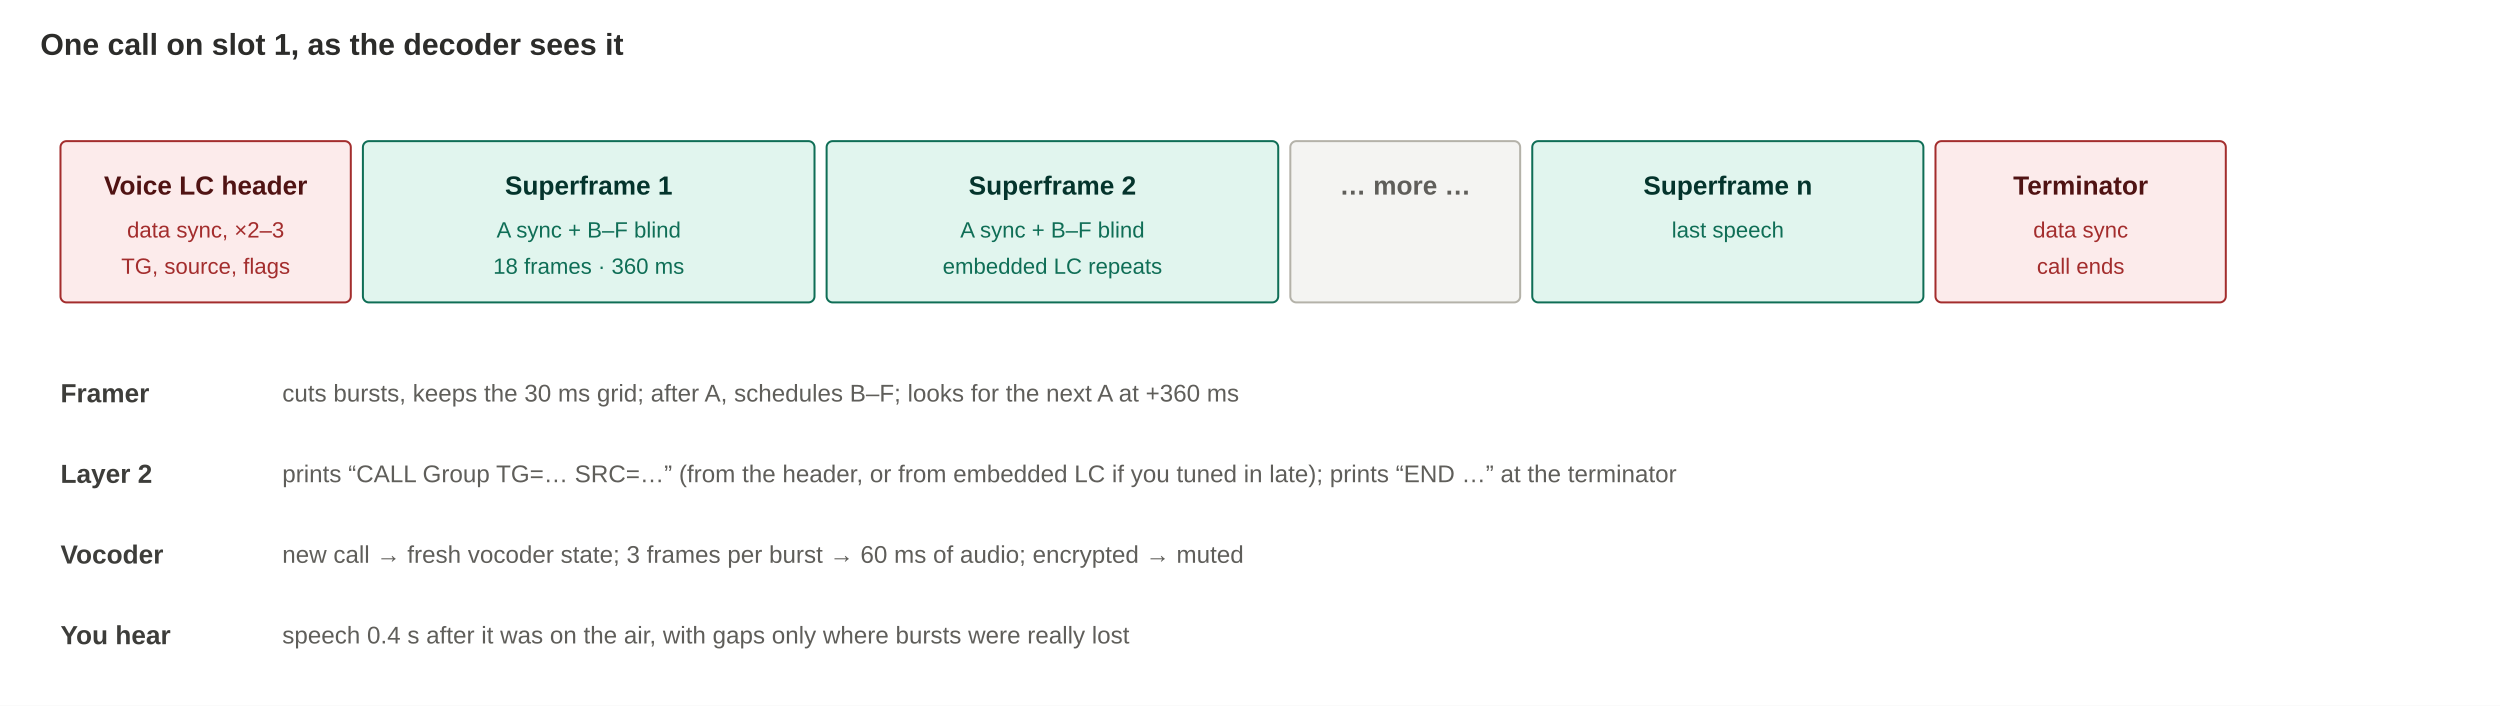
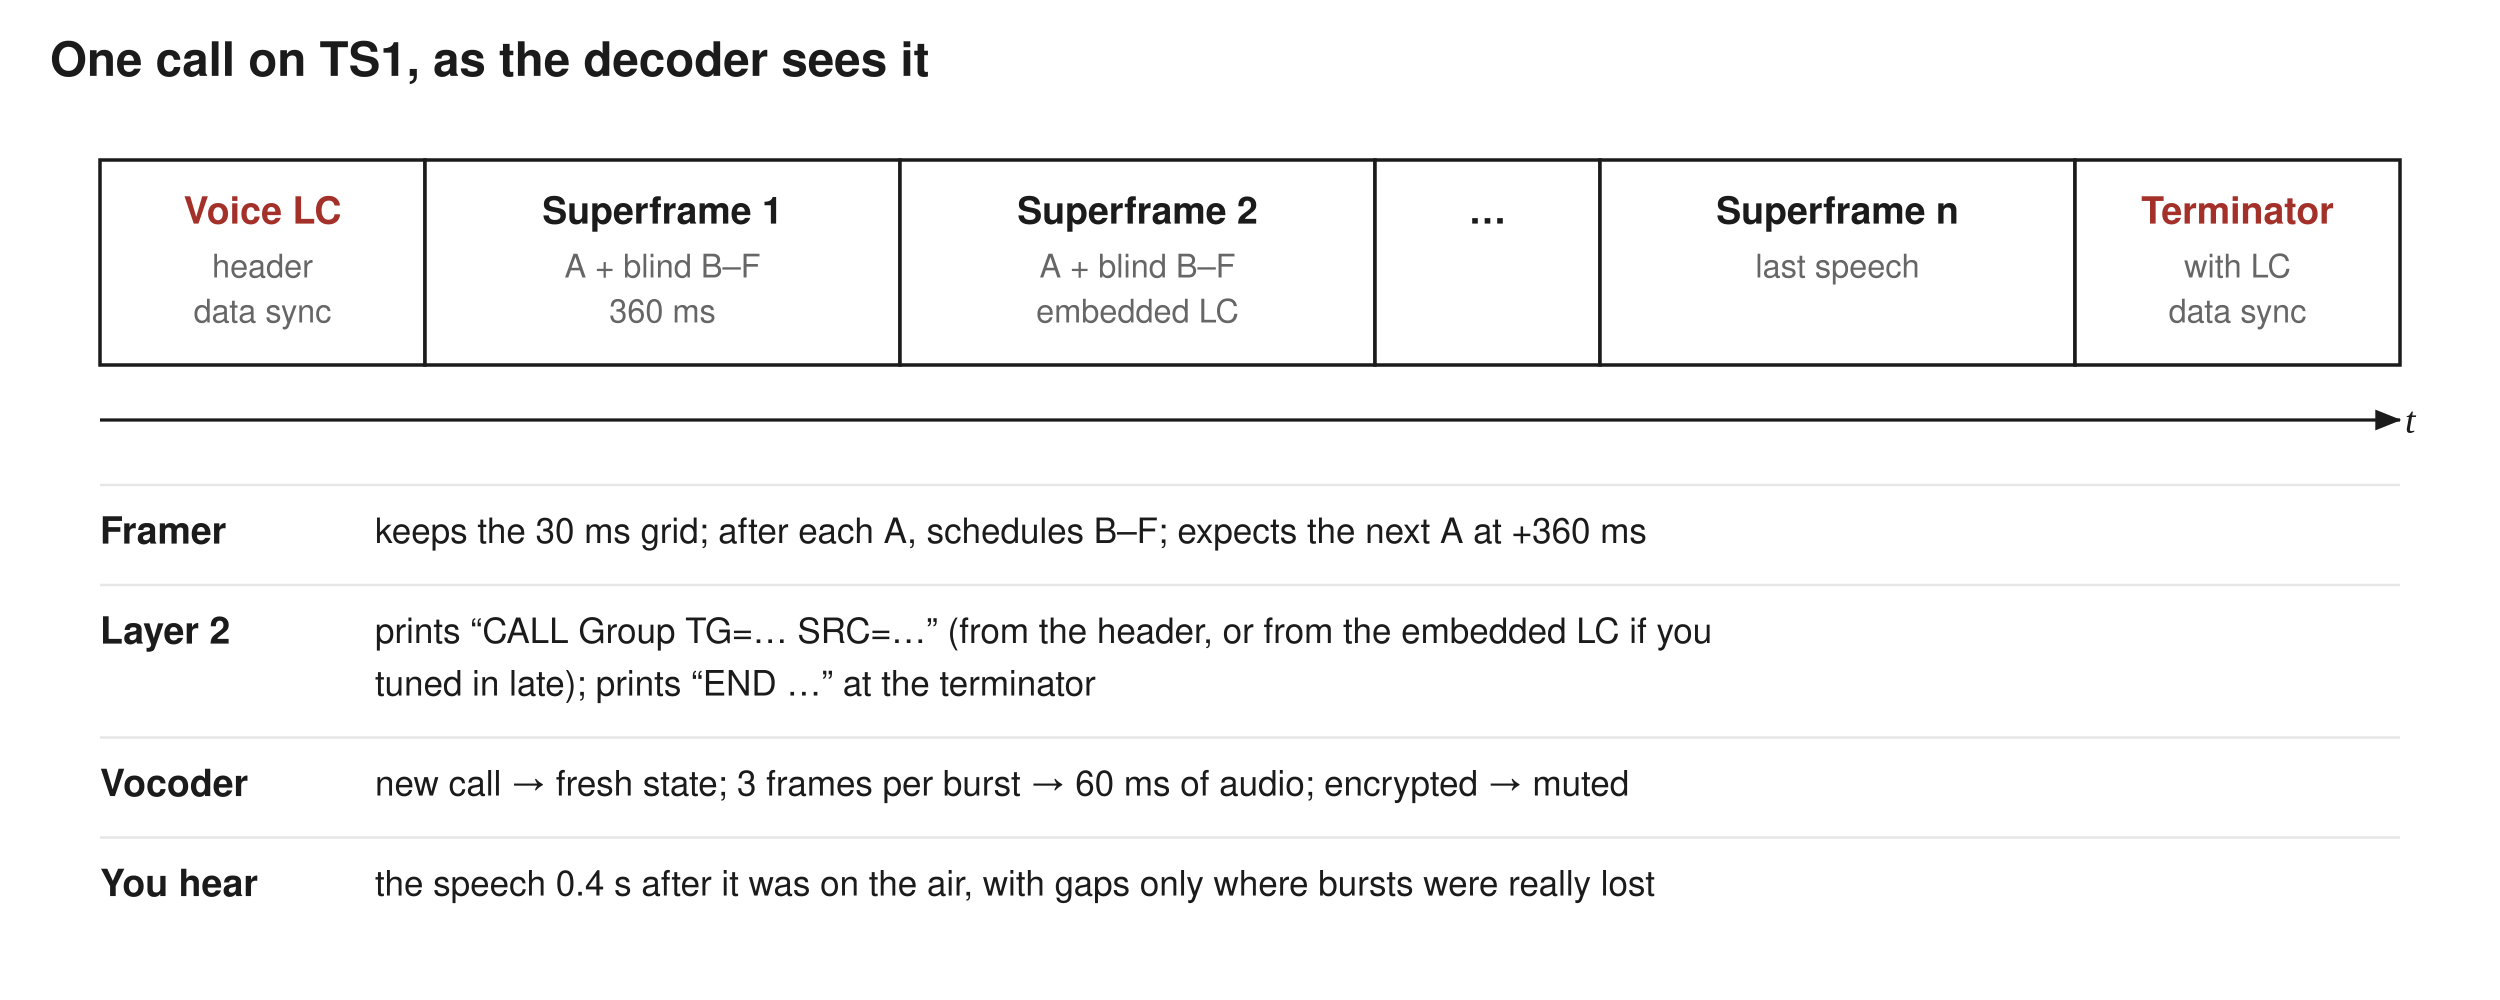
- <svg xmlns="http://www.w3.org/2000/svg" width="1240" height="350" viewBox="0 0 1240 350" font-family="'Segoe UI', 'Helvetica Neue', Arial, sans-serif" role="img">
+ <svg xmlns="http://www.w3.org/2000/svg" viewBox="0 0 1000 400" width="1000" height="400" font-family="Helvetica, Arial, 'Liberation Sans', 'DejaVu Sans', sans-serif" role="img" aria-label="One voice call, start to finish">
  <defs>
-     <marker id="ah" viewBox="0 0 10 10" refX="9" refY="5" markerWidth="7" markerHeight="7" orient="auto-start-reverse">
-       <path d="M1 1L9 5L1 9z" fill="#3d3d3a" />
+     <marker id="a" viewBox="0 0 10 10" refX="9.5" refY="5" markerWidth="8" markerHeight="8" orient="auto">
+       <path d="M0,1 L10,5 L0,9 z" fill="#1b1b1b" />
    </marker>
-     <marker id="ahm" viewBox="0 0 10 10" refX="9" refY="5" markerWidth="7" markerHeight="7" orient="auto-start-reverse">
-       <path d="M1 1L9 5L1 9z" fill="#A32D2D" />
+     <marker id="o" viewBox="0 0 10 10" refX="9.5" refY="5" markerWidth="9" markerHeight="9" orient="auto">
+       <path d="M0,1 L10,5 L0,9" fill="none" stroke="#1b1b1b" stroke-width="1.4" />
+     </marker>
+     <marker id="r" viewBox="0 0 10 10" refX="9.5" refY="5" markerWidth="8" markerHeight="8" orient="auto">
+       <path d="M0,1 L10,5 L0,9 z" fill="#a3312a" />
    </marker>
  </defs>
-   <rect width="1240" height="350" fill="#FFFFFF" />
-   <text x="20.0" y="22.0" font-size="15" fill="#2C2C2A" font-weight="700" text-anchor="start" dominant-baseline="central">One call on slot 1, as the decoder sees it</text>
-   <rect x="30.0" y="70.0" width="144.0" height="80.0" rx="3" fill="#FCEBEB" stroke="#A32D2D" stroke-width="1" />
-   <text x="102.0" y="92.0" font-size="13" fill="#501313" font-weight="700" text-anchor="middle" dominant-baseline="central">Voice LC header</text>
-   <text x="102.0" y="114.0" font-size="11" fill="#A32D2D" font-weight="400" text-anchor="middle" dominant-baseline="central">data sync, ×2–3</text>
-   <text x="102.0" y="132.0" font-size="11" fill="#A32D2D" font-weight="400" text-anchor="middle" dominant-baseline="central">TG, source, flags</text>
-   <rect x="180.0" y="70.0" width="224.0" height="80.0" rx="3" fill="#E1F5EE" stroke="#0F6E56" stroke-width="1" />
-   <text x="292.0" y="92.0" font-size="13" fill="#04342C" font-weight="700" text-anchor="middle" dominant-baseline="central">Superframe 1</text>
-   <text x="292.0" y="114.0" font-size="11" fill="#0F6E56" font-weight="400" text-anchor="middle" dominant-baseline="central">A sync + B–F blind</text>
-   <text x="292.0" y="132.0" font-size="11" fill="#0F6E56" font-weight="400" text-anchor="middle" dominant-baseline="central">18 frames · 360 ms</text>
-   <rect x="410.0" y="70.0" width="224.0" height="80.0" rx="3" fill="#E1F5EE" stroke="#0F6E56" stroke-width="1" />
-   <text x="522.0" y="92.0" font-size="13" fill="#04342C" font-weight="700" text-anchor="middle" dominant-baseline="central">Superframe 2</text>
-   <text x="522.0" y="114.0" font-size="11" fill="#0F6E56" font-weight="400" text-anchor="middle" dominant-baseline="central">A sync + B–F blind</text>
-   <text x="522.0" y="132.0" font-size="11" fill="#0F6E56" font-weight="400" text-anchor="middle" dominant-baseline="central">embedded LC repeats</text>
-   <rect x="640.0" y="70.0" width="114.0" height="80.0" rx="3" fill="#F4F4F2" stroke="#B4B2A9" stroke-width="1" />
-   <text x="697.0" y="92.0" font-size="13" fill="#5F5E5A" font-weight="700" text-anchor="middle" dominant-baseline="central">… more …</text>
-   <rect x="760.0" y="70.0" width="194.0" height="80.0" rx="3" fill="#E1F5EE" stroke="#0F6E56" stroke-width="1" />
-   <text x="857.0" y="92.0" font-size="13" fill="#04342C" font-weight="700" text-anchor="middle" dominant-baseline="central">Superframe n</text>
-   <text x="857.0" y="114.0" font-size="11" fill="#0F6E56" font-weight="400" text-anchor="middle" dominant-baseline="central">last speech</text>
-   <rect x="960.0" y="70.0" width="144.0" height="80.0" rx="3" fill="#FCEBEB" stroke="#A32D2D" stroke-width="1" />
-   <text x="1032.0" y="92.0" font-size="13" fill="#501313" font-weight="700" text-anchor="middle" dominant-baseline="central">Terminator</text>
-   <text x="1032.0" y="114.0" font-size="11" fill="#A32D2D" font-weight="400" text-anchor="middle" dominant-baseline="central">data sync</text>
-   <text x="1032.0" y="132.0" font-size="11" fill="#A32D2D" font-weight="400" text-anchor="middle" dominant-baseline="central">call ends</text>
-   <text x="30.0" y="195.0" font-size="13" fill="#3d3d3a" font-weight="700" text-anchor="start" dominant-baseline="central">Framer</text>
-   <text x="140.0" y="195.0" font-size="12" fill="#5F5E5A" font-weight="400" text-anchor="start" dominant-baseline="central">cuts bursts, keeps the 30 ms grid; after A, schedules B–F; looks for the next A at +360 ms</text>
-   <text x="30.0" y="235.0" font-size="13" fill="#3d3d3a" font-weight="700" text-anchor="start" dominant-baseline="central">Layer 2</text>
-   <text x="140.0" y="235.0" font-size="12" fill="#5F5E5A" font-weight="400" text-anchor="start" dominant-baseline="central">prints “CALL Group TG=… SRC=…” (from the header, or from embedded LC if you tuned in late); prints “END …” at the terminator</text>
-   <text x="30.0" y="275.0" font-size="13" fill="#3d3d3a" font-weight="700" text-anchor="start" dominant-baseline="central">Vocoder</text>
-   <text x="140.0" y="275.0" font-size="12" fill="#5F5E5A" font-weight="400" text-anchor="start" dominant-baseline="central">new call → fresh vocoder state; 3 frames per burst → 60 ms of audio; encrypted → muted</text>
-   <text x="30.0" y="315.0" font-size="13" fill="#3d3d3a" font-weight="700" text-anchor="start" dominant-baseline="central">You hear</text>
-   <text x="140.0" y="315.0" font-size="12" fill="#5F5E5A" font-weight="400" text-anchor="start" dominant-baseline="central">speech 0.4 s after it was on the air, with gaps only where bursts were really lost</text>
+   <rect width="100%" height="100%" fill="#ffffff" />
+   <text x="20.0" y="26.0" font-size="19" fill="#1b1b1b" font-weight="700" text-anchor="start" dominant-baseline="central">One call on TS1, as the decoder sees it</text>
+   <rect x="40.0" y="64.0" width="130.0" height="82.0" fill="#ffffff" stroke="#1b1b1b" stroke-width="1.4" />
+   <text x="105.0" y="86.0" font-size="15" fill="#a3312a" font-weight="700" text-anchor="middle" dominant-baseline="central">Voice LC</text>
+   <text x="105.0" y="108.0" font-size="13" fill="#666666" font-weight="400" text-anchor="middle" dominant-baseline="central">header</text>
+   <text x="105.0" y="126.0" font-size="13" fill="#666666" font-weight="400" text-anchor="middle" dominant-baseline="central">data sync</text>
+   <rect x="170.0" y="64.0" width="190.0" height="82.0" fill="#ffffff" stroke="#1b1b1b" stroke-width="1.4" />
+   <text x="265.0" y="86.0" font-size="15" fill="#1b1b1b" font-weight="700" text-anchor="middle" dominant-baseline="central">Superframe 1</text>
+   <text x="265.0" y="108.0" font-size="13" fill="#666666" font-weight="400" text-anchor="middle" dominant-baseline="central">A + blind B–F</text>
+   <text x="265.0" y="126.0" font-size="13" fill="#666666" font-weight="400" text-anchor="middle" dominant-baseline="central">360 ms</text>
+   <rect x="360.0" y="64.0" width="190.0" height="82.0" fill="#ffffff" stroke="#1b1b1b" stroke-width="1.4" />
+   <text x="455.0" y="86.0" font-size="15" fill="#1b1b1b" font-weight="700" text-anchor="middle" dominant-baseline="central">Superframe 2</text>
+   <text x="455.0" y="108.0" font-size="13" fill="#666666" font-weight="400" text-anchor="middle" dominant-baseline="central">A + blind B–F</text>
+   <text x="455.0" y="126.0" font-size="13" fill="#666666" font-weight="400" text-anchor="middle" dominant-baseline="central">embedded LC</text>
+   <rect x="550.0" y="64.0" width="90.0" height="82.0" fill="#ffffff" stroke="#1b1b1b" stroke-width="1.4" />
+   <text x="595.0" y="86.0" font-size="15" fill="#1b1b1b" font-weight="700" text-anchor="middle" dominant-baseline="central">…</text>
+   <rect x="640.0" y="64.0" width="190.0" height="82.0" fill="#ffffff" stroke="#1b1b1b" stroke-width="1.4" />
+   <text x="735.0" y="86.0" font-size="15" fill="#1b1b1b" font-weight="700" text-anchor="middle" dominant-baseline="central">Superframe n</text>
+   <text x="735.0" y="108.0" font-size="13" fill="#666666" font-weight="400" text-anchor="middle" dominant-baseline="central">last speech</text>
+   <rect x="830.0" y="64.0" width="130.0" height="82.0" fill="#ffffff" stroke="#1b1b1b" stroke-width="1.4" />
+   <text x="895.0" y="86.0" font-size="15" fill="#a3312a" font-weight="700" text-anchor="middle" dominant-baseline="central">Terminator</text>
+   <text x="895.0" y="108.0" font-size="13" fill="#666666" font-weight="400" text-anchor="middle" dominant-baseline="central">with LC</text>
+   <text x="895.0" y="126.0" font-size="13" fill="#666666" font-weight="400" text-anchor="middle" dominant-baseline="central">data sync</text>
+   <polyline points="40.0,168.0 960.0,168.0" fill="none" stroke="#1b1b1b" stroke-width="1.3" marker-end="url(#a)" />
+   <text x="962.0" y="168.0" font-size="15" fill="#1b1b1b" font-weight="400" text-anchor="start" dominant-baseline="central" font-family="'Times New Roman', Times, 'Liberation Serif', 'DejaVu Serif', serif" font-style="italic">t</text>
+   <line x1="40.0" y1="194.0" x2="960.0" y2="194.0" stroke="#e6e6e6" stroke-width="1" />
+   <text x="40.0" y="214.0" font-size="15" fill="#1b1b1b" font-weight="700" text-anchor="start" dominant-baseline="central">Framer</text>
+   <text x="150.0" y="214.0" font-size="14" fill="#1b1b1b" font-weight="400" text-anchor="start" dominant-baseline="central">keeps the 30 ms grid; after each A, schedules B–F; expects the next A at +360 ms</text>
+   <line x1="40.0" y1="234.0" x2="960.0" y2="234.0" stroke="#e6e6e6" stroke-width="1" />
+   <text x="40.0" y="254.0" font-size="15" fill="#1b1b1b" font-weight="700" text-anchor="start" dominant-baseline="central">Layer 2</text>
+   <text x="150.0" y="254.0" font-size="14" fill="#1b1b1b" font-weight="400" text-anchor="start" dominant-baseline="central">prints “CALL Group TG=… SRC=…” (from the header, or from the embedded LC if you</text>
+   <text x="150.0" y="275.0" font-size="14" fill="#1b1b1b" font-weight="400" text-anchor="start" dominant-baseline="central">tuned in late); prints “END …” at the terminator</text>
+   <line x1="40.0" y1="295.0" x2="960.0" y2="295.0" stroke="#e6e6e6" stroke-width="1" />
+   <text x="40.0" y="315.0" font-size="15" fill="#1b1b1b" font-weight="700" text-anchor="start" dominant-baseline="central">Vocoder</text>
+   <text x="150.0" y="315.0" font-size="14" fill="#1b1b1b" font-weight="400" text-anchor="start" dominant-baseline="central">new call → fresh state; 3 frames per burst → 60 ms of audio; encrypted → muted</text>
+   <line x1="40.0" y1="335.0" x2="960.0" y2="335.0" stroke="#e6e6e6" stroke-width="1" />
+   <text x="40.0" y="355.0" font-size="15" fill="#1b1b1b" font-weight="700" text-anchor="start" dominant-baseline="central">You hear</text>
+   <text x="150.0" y="355.0" font-size="14" fill="#1b1b1b" font-weight="400" text-anchor="start" dominant-baseline="central">the speech 0.4 s after it was on the air, with gaps only where bursts were really lost</text>
</svg>
